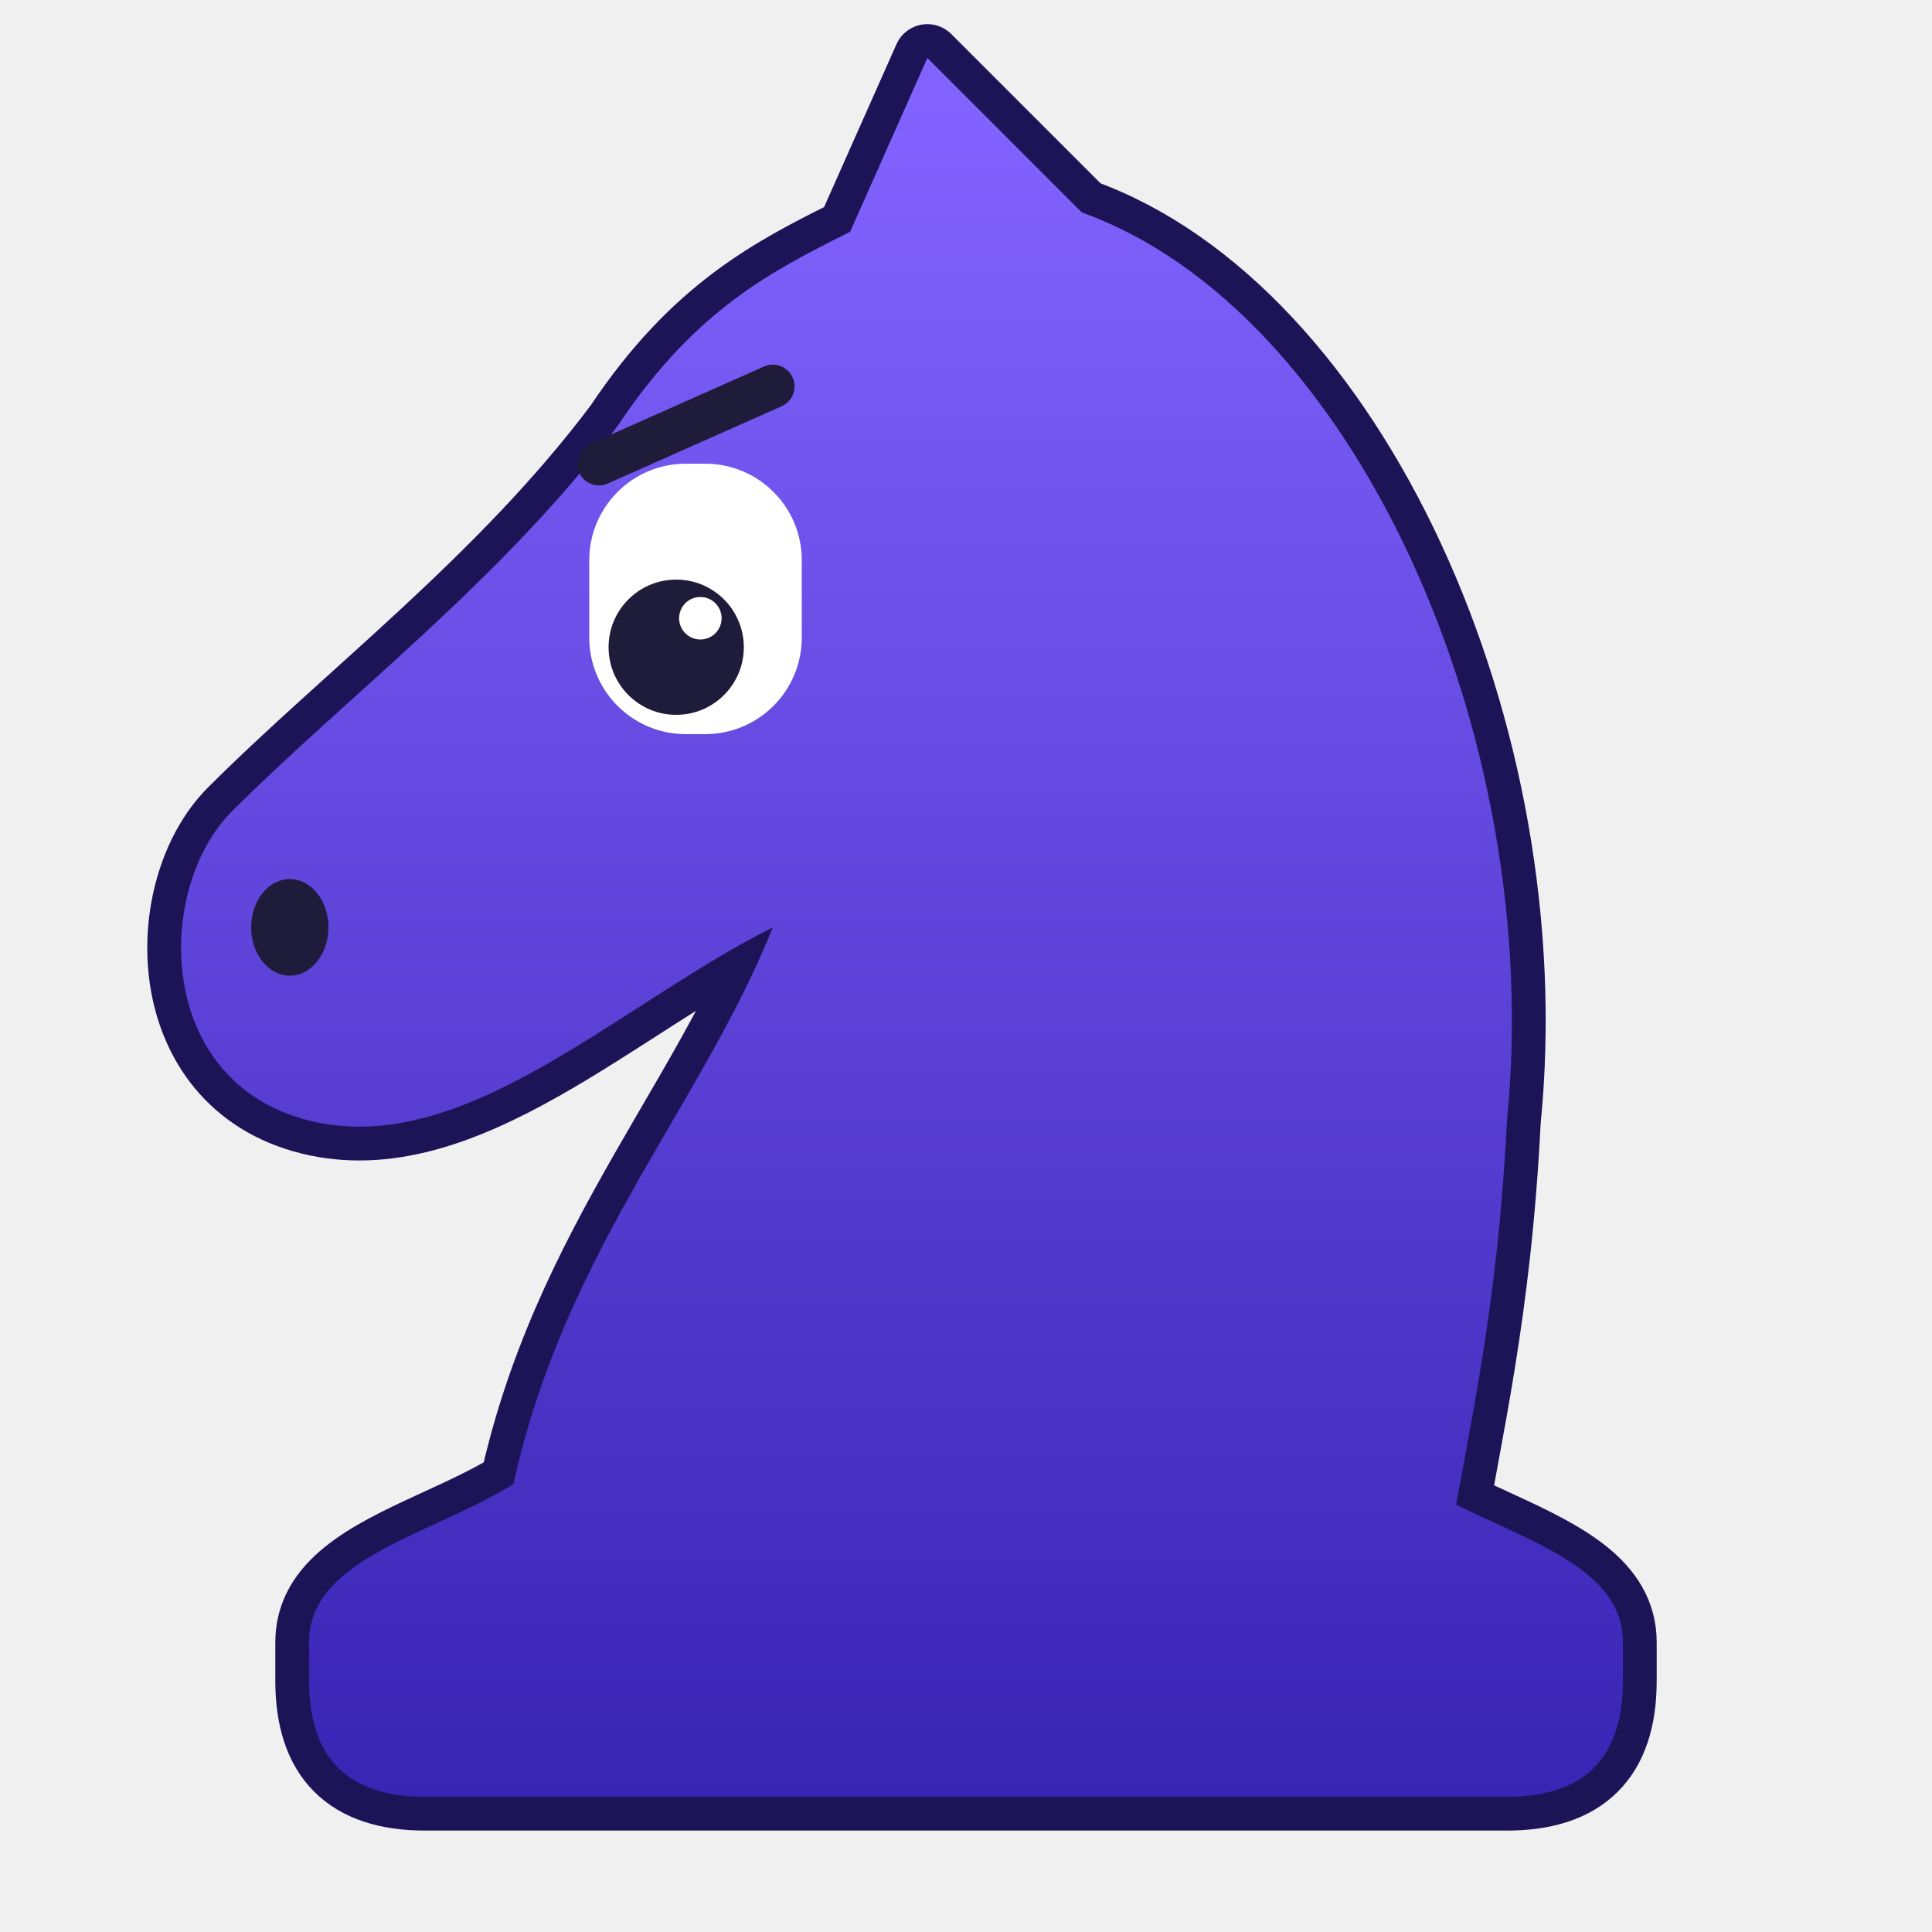
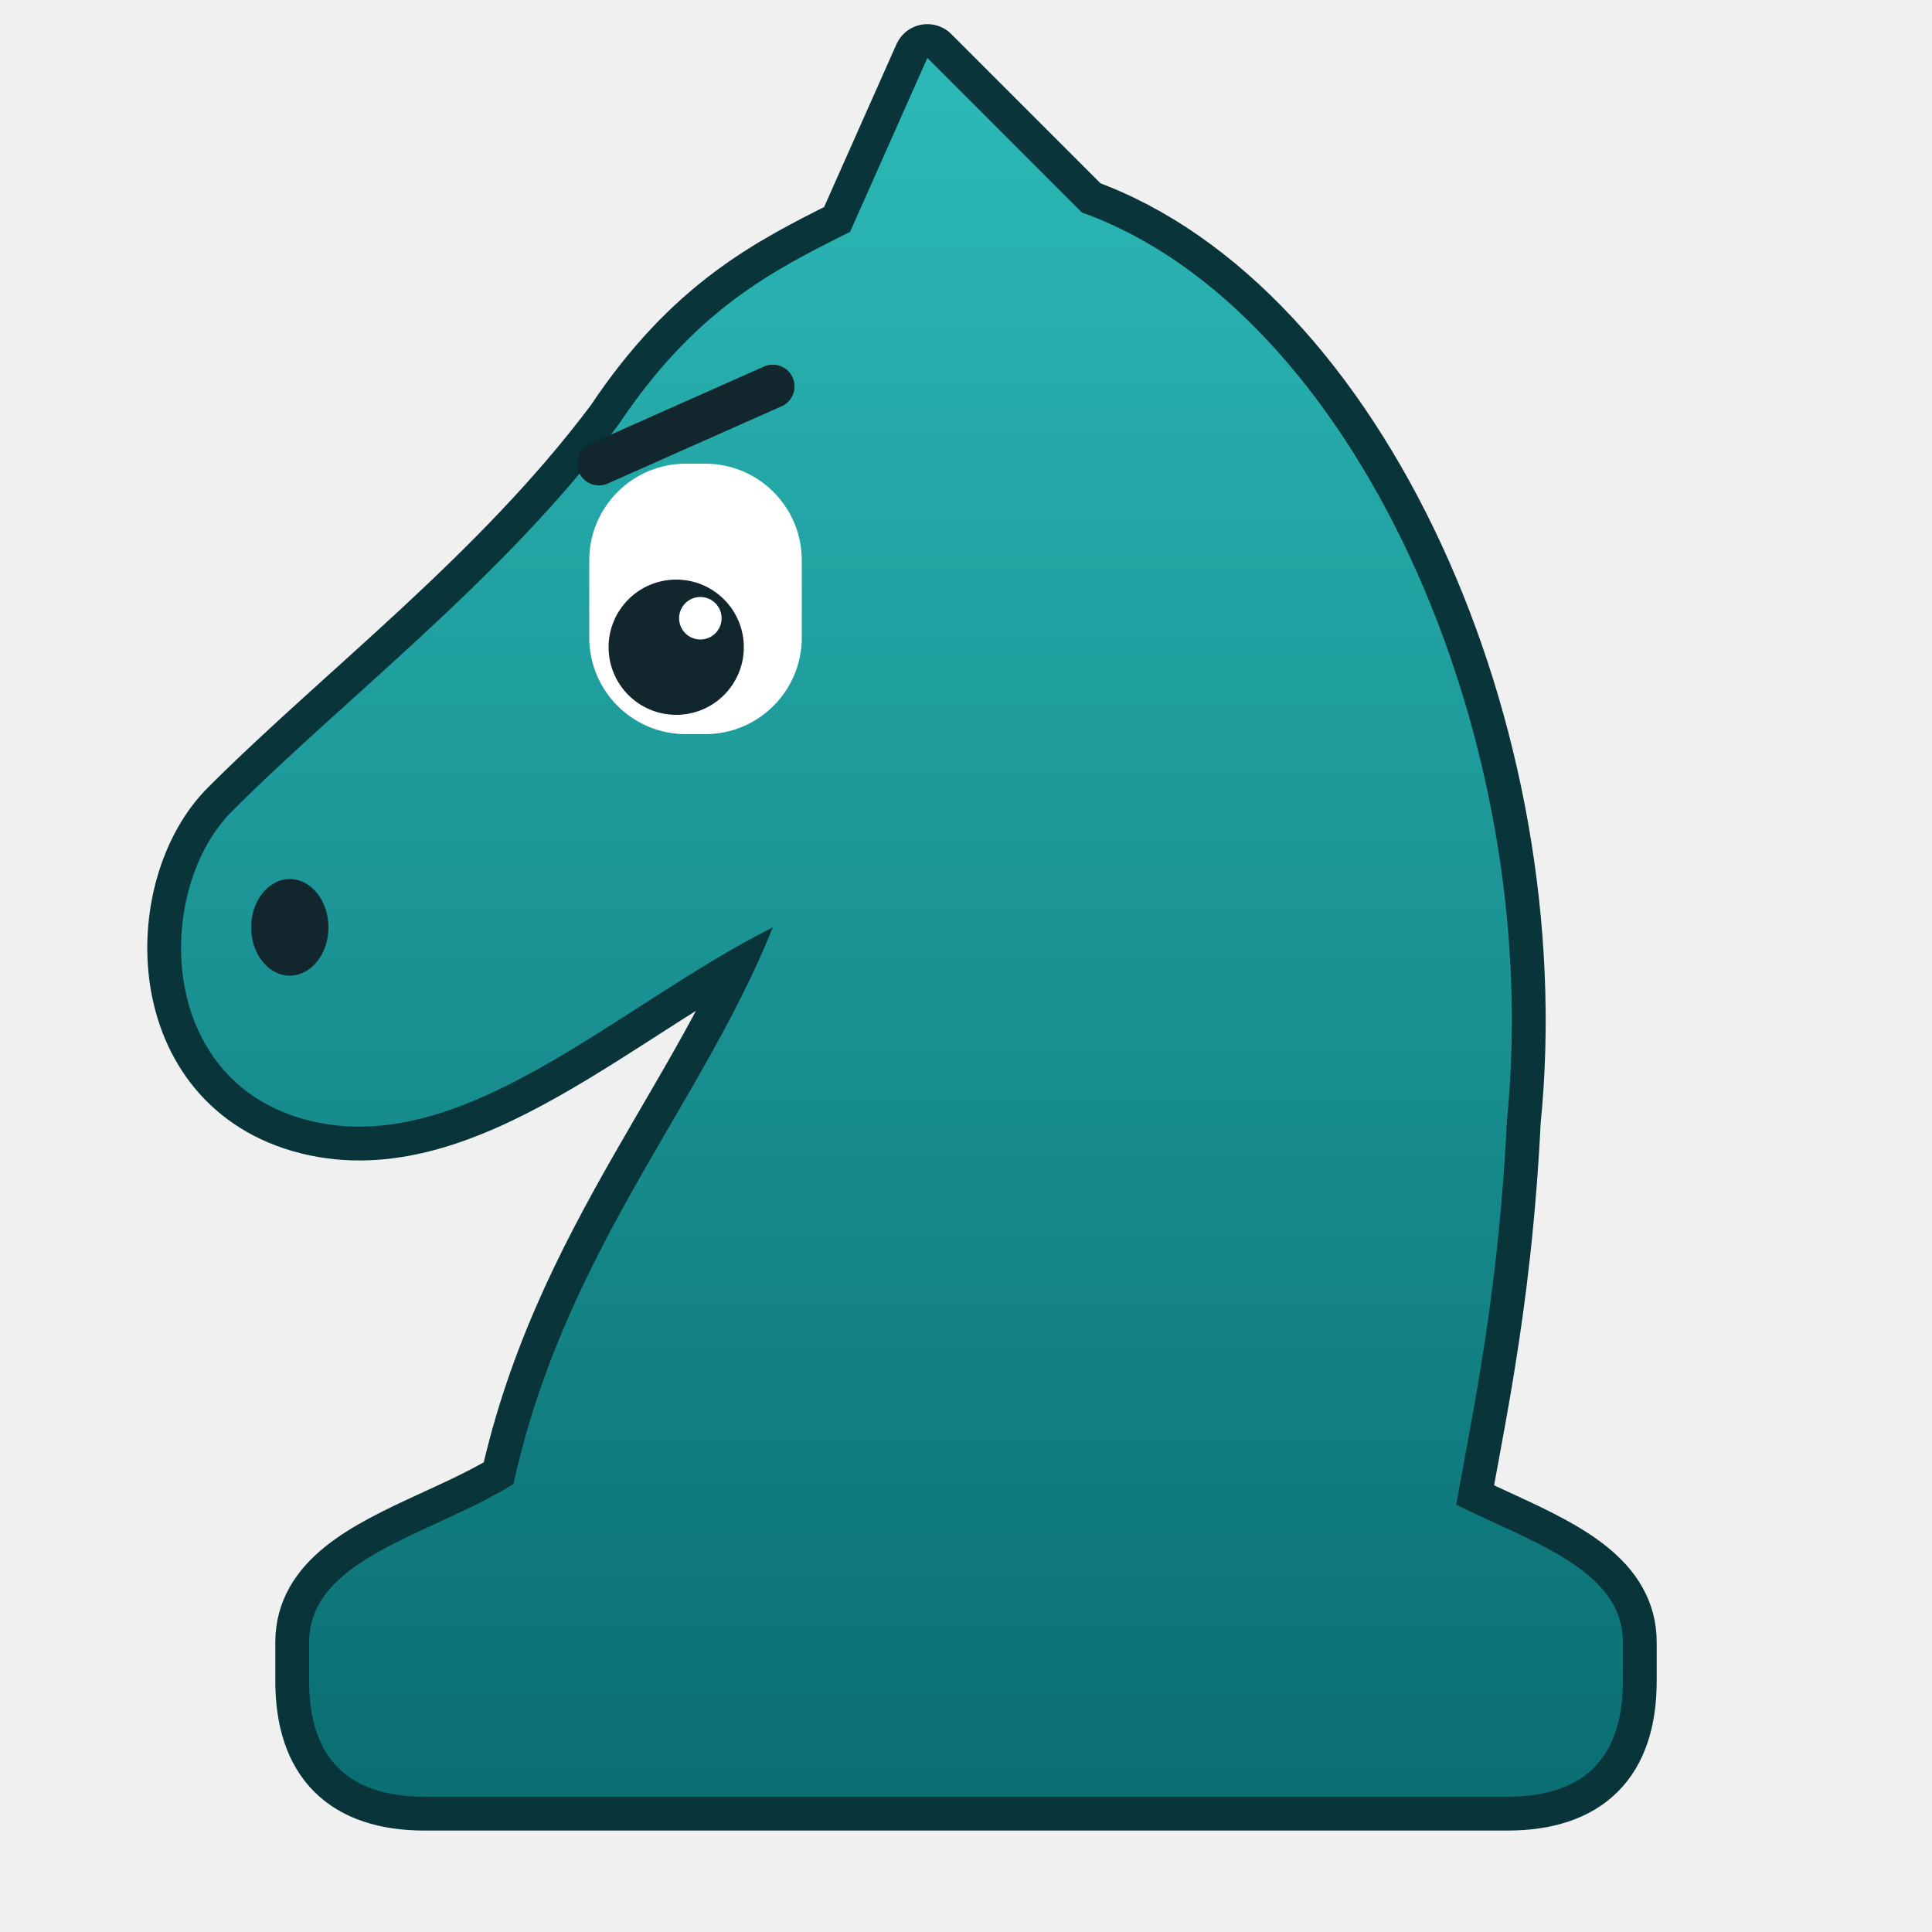
<svg xmlns="http://www.w3.org/2000/svg" xmlns:xlink="http://www.w3.org/1999/xlink" viewBox="0 0 200 200" width="100" height="100">
  <defs>
    <g id="sbn">
      <path d="M60 146 C56 158 32 158 32 170 V174 Q32 186 44 186 H156 Q168 186 168 174 V170 C168 158 144 158 140 146Z" />
      <path d="M52 160 C56 132 72 116 80 96 C64 104 48 120 32 116 C16 112 16 92 24 84 C36 72 52 60 64 44 C72 32 80 28 88 24 L96 6 L112 22 C140 32 160 76 156 116 C155 136 152 148 150 160Z" />
    </g>
    <linearGradient id="gbn" gradientUnits="userSpaceOnUse" x1="0" y1="10" x2="0" y2="186">
-       <stop offset="0" stop-color="#8263ff" />
-       <stop offset="1" stop-color="#3a24b4" />
+       <stop offset="0" stop-color="#2bb8b6" />
+       <stop offset="1" stop-color="#0a6e72" />
    </linearGradient>
    <radialGradient id="lbn" cx="0.32" cy="0.2" r="0.62">
      <stop offset="0" stop-color="#fff" stop-opacity="0.34" />
      <stop offset="1" stop-color="#fff" stop-opacity="0" />
    </radialGradient>
    <linearGradient id="dbn" gradientUnits="userSpaceOnUse" x1="0" y1="140" x2="0" y2="186">
-       <stop offset="0" stop-color="#1f1b3a" stop-opacity="0" />
-       <stop offset="1" stop-color="#1f1b3a" stop-opacity="0.16" />
+       <stop offset="0" stop-color="#12262e" stop-opacity="0" />
+       <stop offset="1" stop-color="#12262e" stop-opacity="0.16" />
    </linearGradient>
    <clipPath id="cbn">
      <use xlink:href="#sbn" />
    </clipPath>
  </defs>
-   <use xlink:href="#sbn" fill="#1d1458" stroke="#1d1458" stroke-width="7" stroke-linejoin="round" />
+   <use xlink:href="#sbn" fill="#08343a" stroke="#08343a" stroke-width="7" stroke-linejoin="round" />
  <use xlink:href="#sbn" fill="url(#gbn)" />
  <g clip-path="url(#cbn)">
    <rect width="200" height="200" fill="url(#lbn)" />
    <rect y="140" width="200" height="60" fill="url(#dbn)" />
  </g>
  <rect x="61" y="48" width="22" height="28" rx="10" fill="#fff" />
-   <circle cx="70" cy="67" r="7" fill="#1f1b3a" />
+   <circle cx="70" cy="67" r="7" fill="#12262e" />
  <circle cx="72.5" cy="64" r="2.2" fill="#fff" />
-   <path d="M62 48 L80 40" fill="none" stroke="#1f1b3a" stroke-width="4.5" stroke-linecap="round" stroke-linejoin="round" />
-   <ellipse cx="30" cy="96" rx="4" ry="5" fill="#1f1b3a" />
+   <path d="M62 48 L80 40" fill="none" stroke="#12262e" stroke-width="4.5" stroke-linecap="round" stroke-linejoin="round" />
+   <ellipse cx="30" cy="96" rx="4" ry="5" fill="#12262e" />
</svg>
